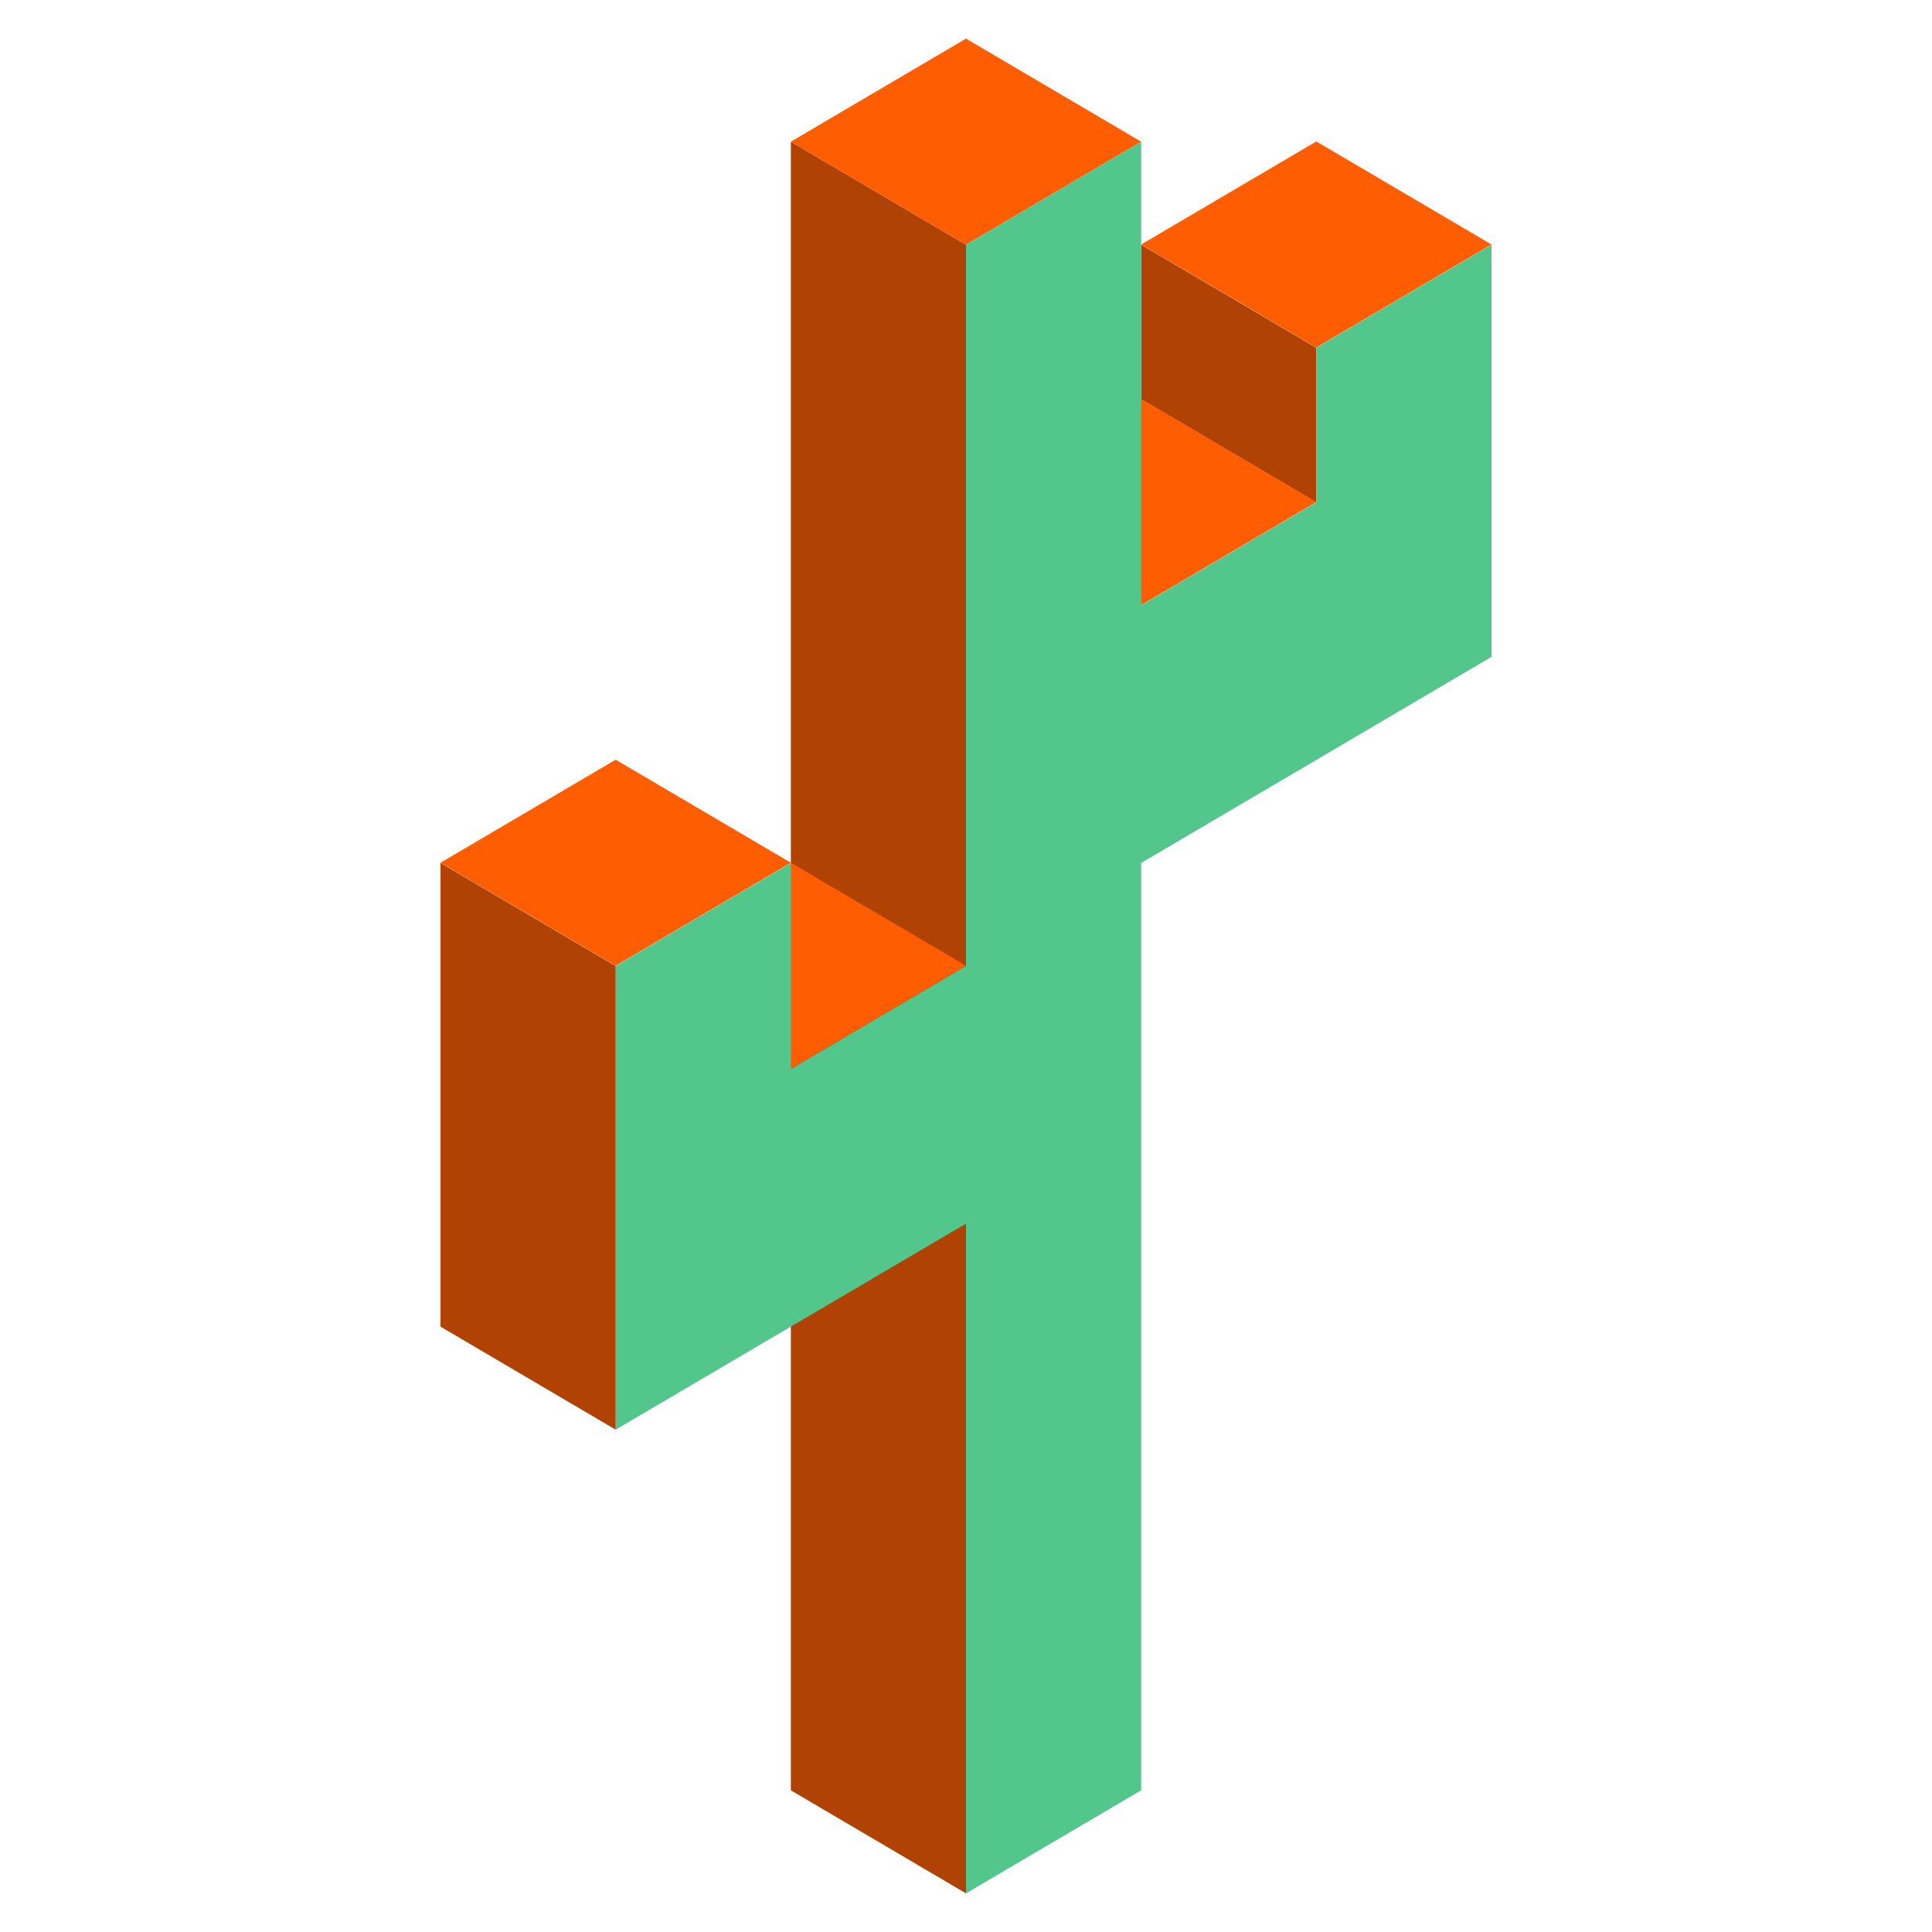
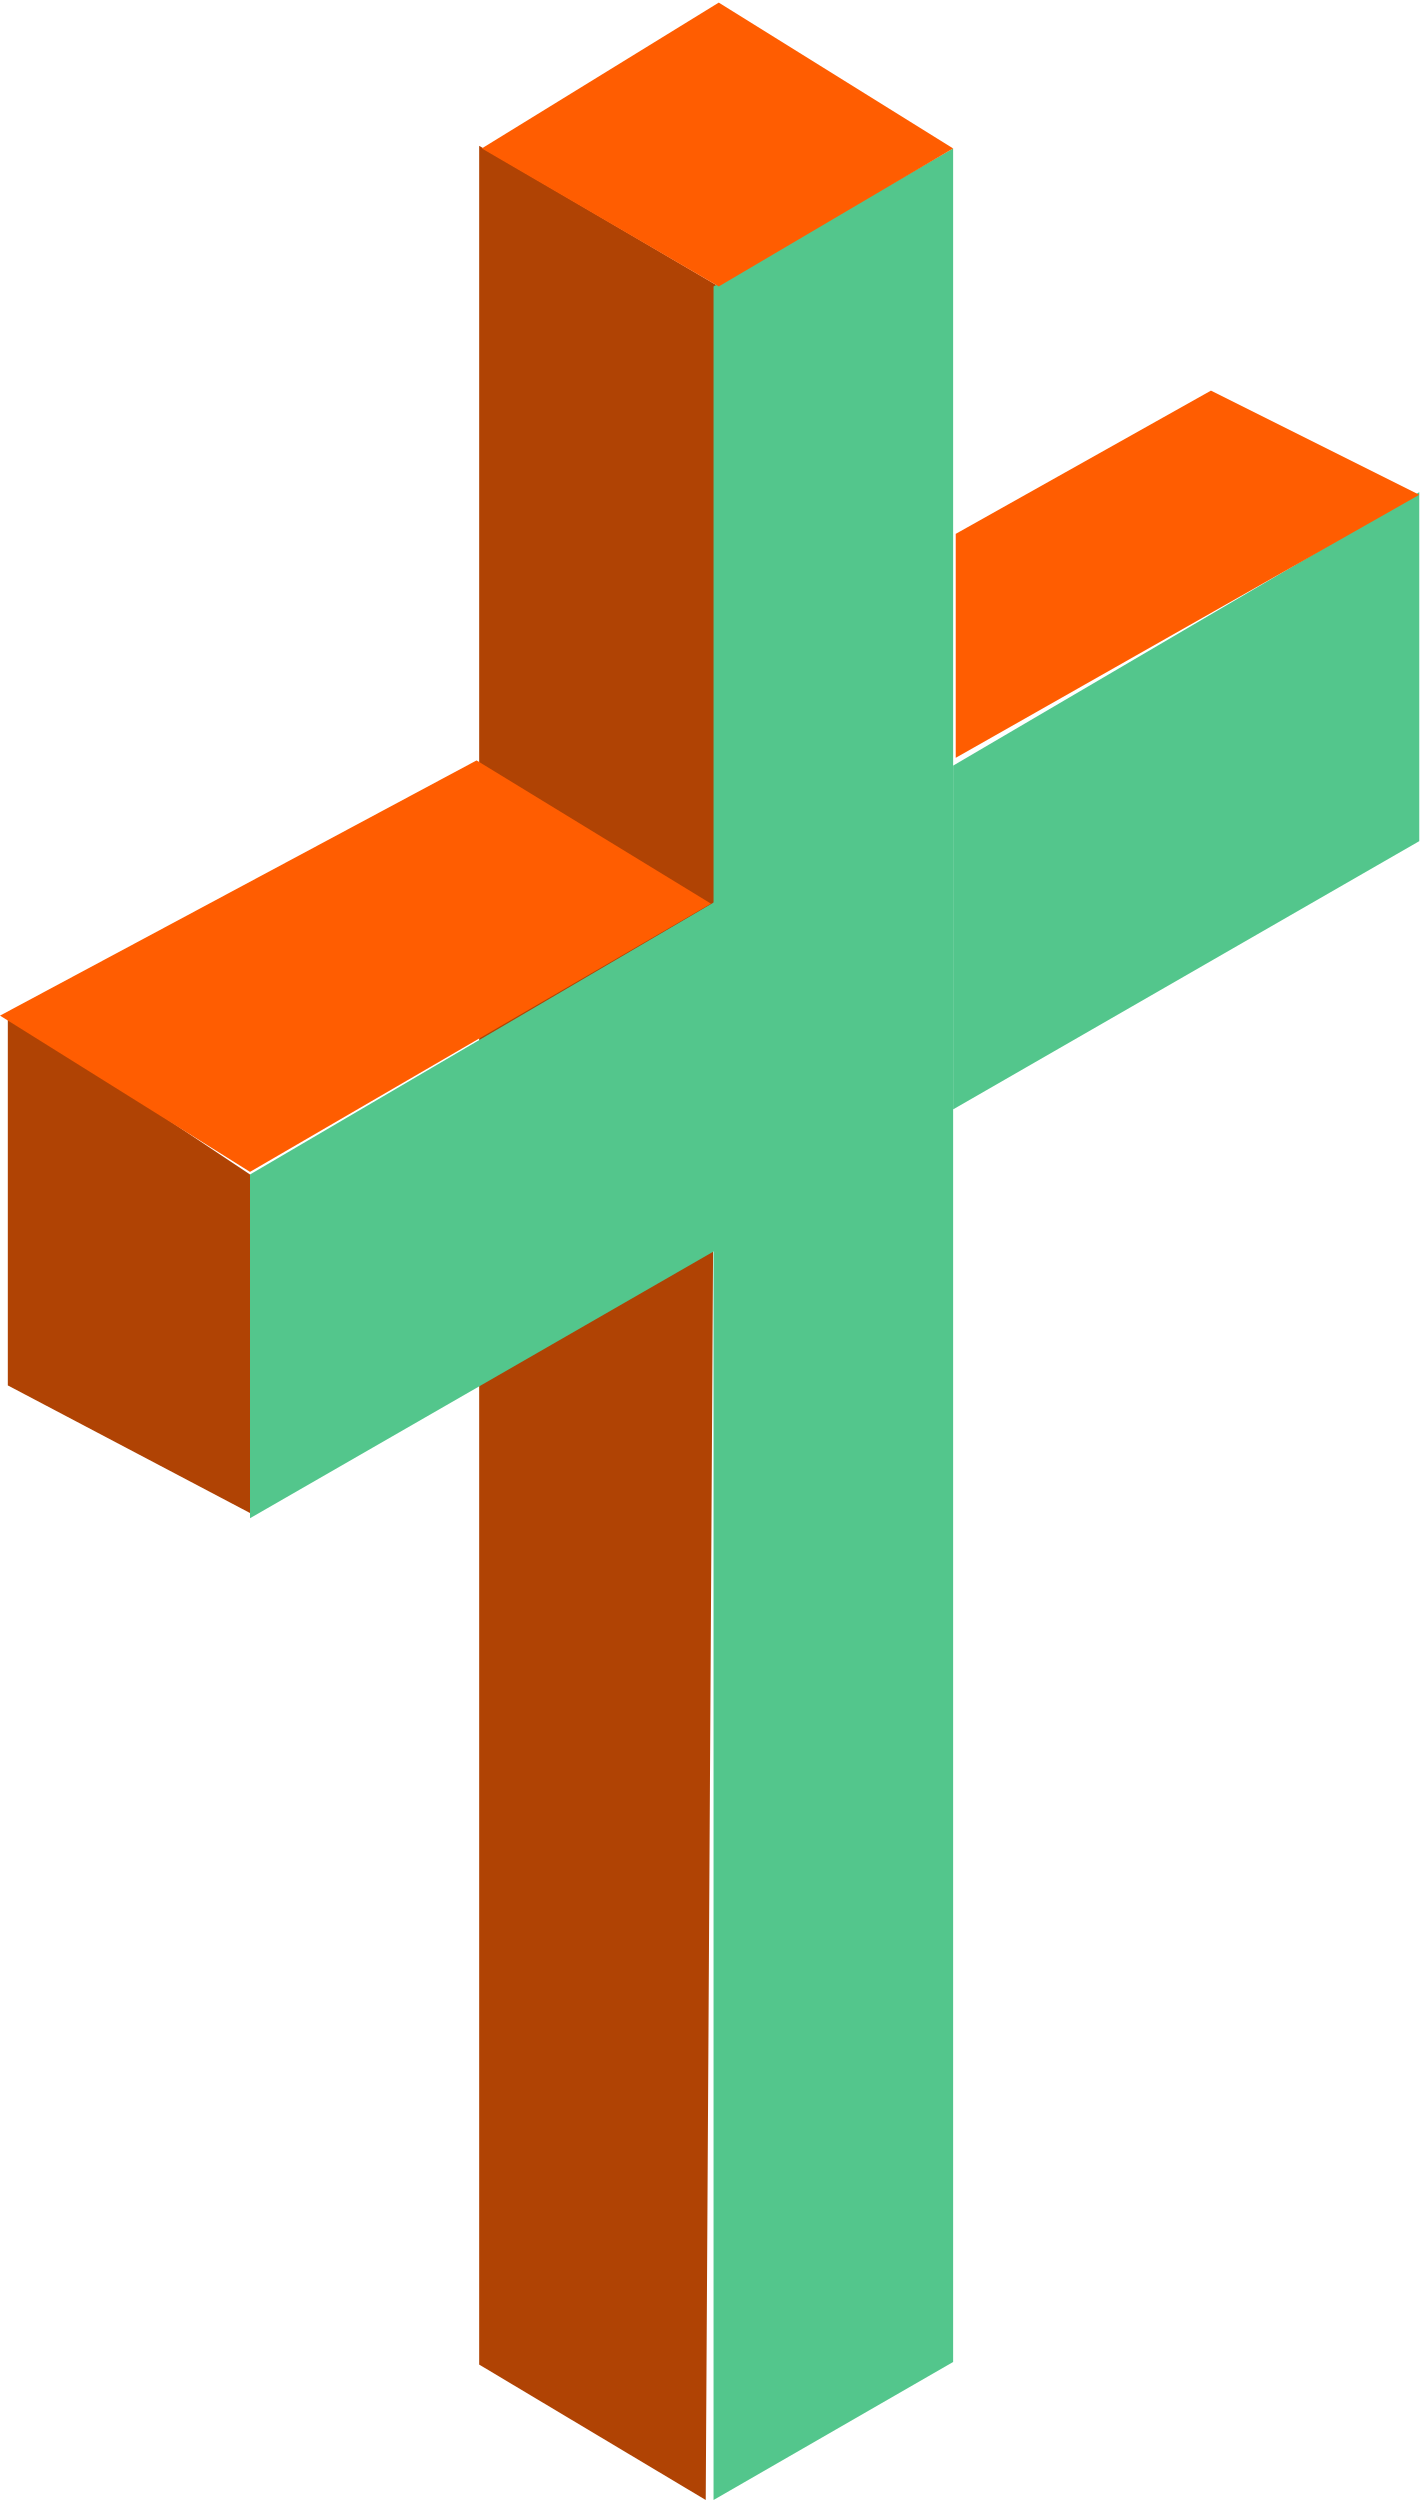
- <svg xmlns="http://www.w3.org/2000/svg" fill="none" viewBox="0 0 500 500">
-   <path fill="#B04304" d="M295.334 103.333v-40L340.667 90v40l-45.333-26.667ZM250.001 63.333l-45.334-26.666v426.666L250.001 490V63.333Z" />
-   <path fill="#FF5D01" d="m250.001 129.944 45.333-26.667 45.333 26.667-45.333 26.667-45.333-26.667ZM204.667 36.667 250.001 10l45.333 26.667-45.333 26.666-45.334-26.666ZM295.334 63.277l45.333-26.666L386 63.277l-45.333 26.667-45.333-26.667ZM114 223.277l45.333-26.667 45.334 26.667-45.334 26.667L114 223.277ZM250 249.944l-45.333-26.667v53.333L250 249.944Z" />
-   <path fill="#53C68C" d="m250 63.333 45.333-26.666v120L340.667 130V90L386 63.333V170l-90.667 53.333v240L250 490V316.667L159.333 370V250l45.334-26.667v53.334L250 250V63.333Z" />
-   <path fill="#B04304" d="M159.333 250 114 223.334v120L159.333 370V250Z" />
+ <svg xmlns="http://www.w3.org/2000/svg" width="273" height="480" viewBox="0 0 273 480" fill="none">
+   <path d="M92 28L138 55L135.5 480L92 454V28Z" fill="#B04304" />
+   <path d="M48 225.5L1.5 194.5V266L48 290.5V225.5Z" fill="#B04304" />
+   <path d="M137 480V55L183 28.5V453.5L137 480Z" fill="#53C68C" />
+   <path d="M183 147V213L272.5 161.5V94.5L183 147Z" fill="#53C68C" />
+   <path d="M48 225.5V291.5L137.5 240V173L48 225.5Z" fill="#53C68C" />
+   <path d="M183 28.5L138 55L92.5 28.5L138 0.5L183 28.5Z" fill="#FF5D01" />
+   <path d="M0 195L48 225L136.5 173.5L91.5 146L0 195Z" fill="#FF5D01" />
+   <path d="M183.5 145.5V102.5L232.5 75L272.5 95L183.5 145.5Z" fill="#FF5D01" />
</svg>
